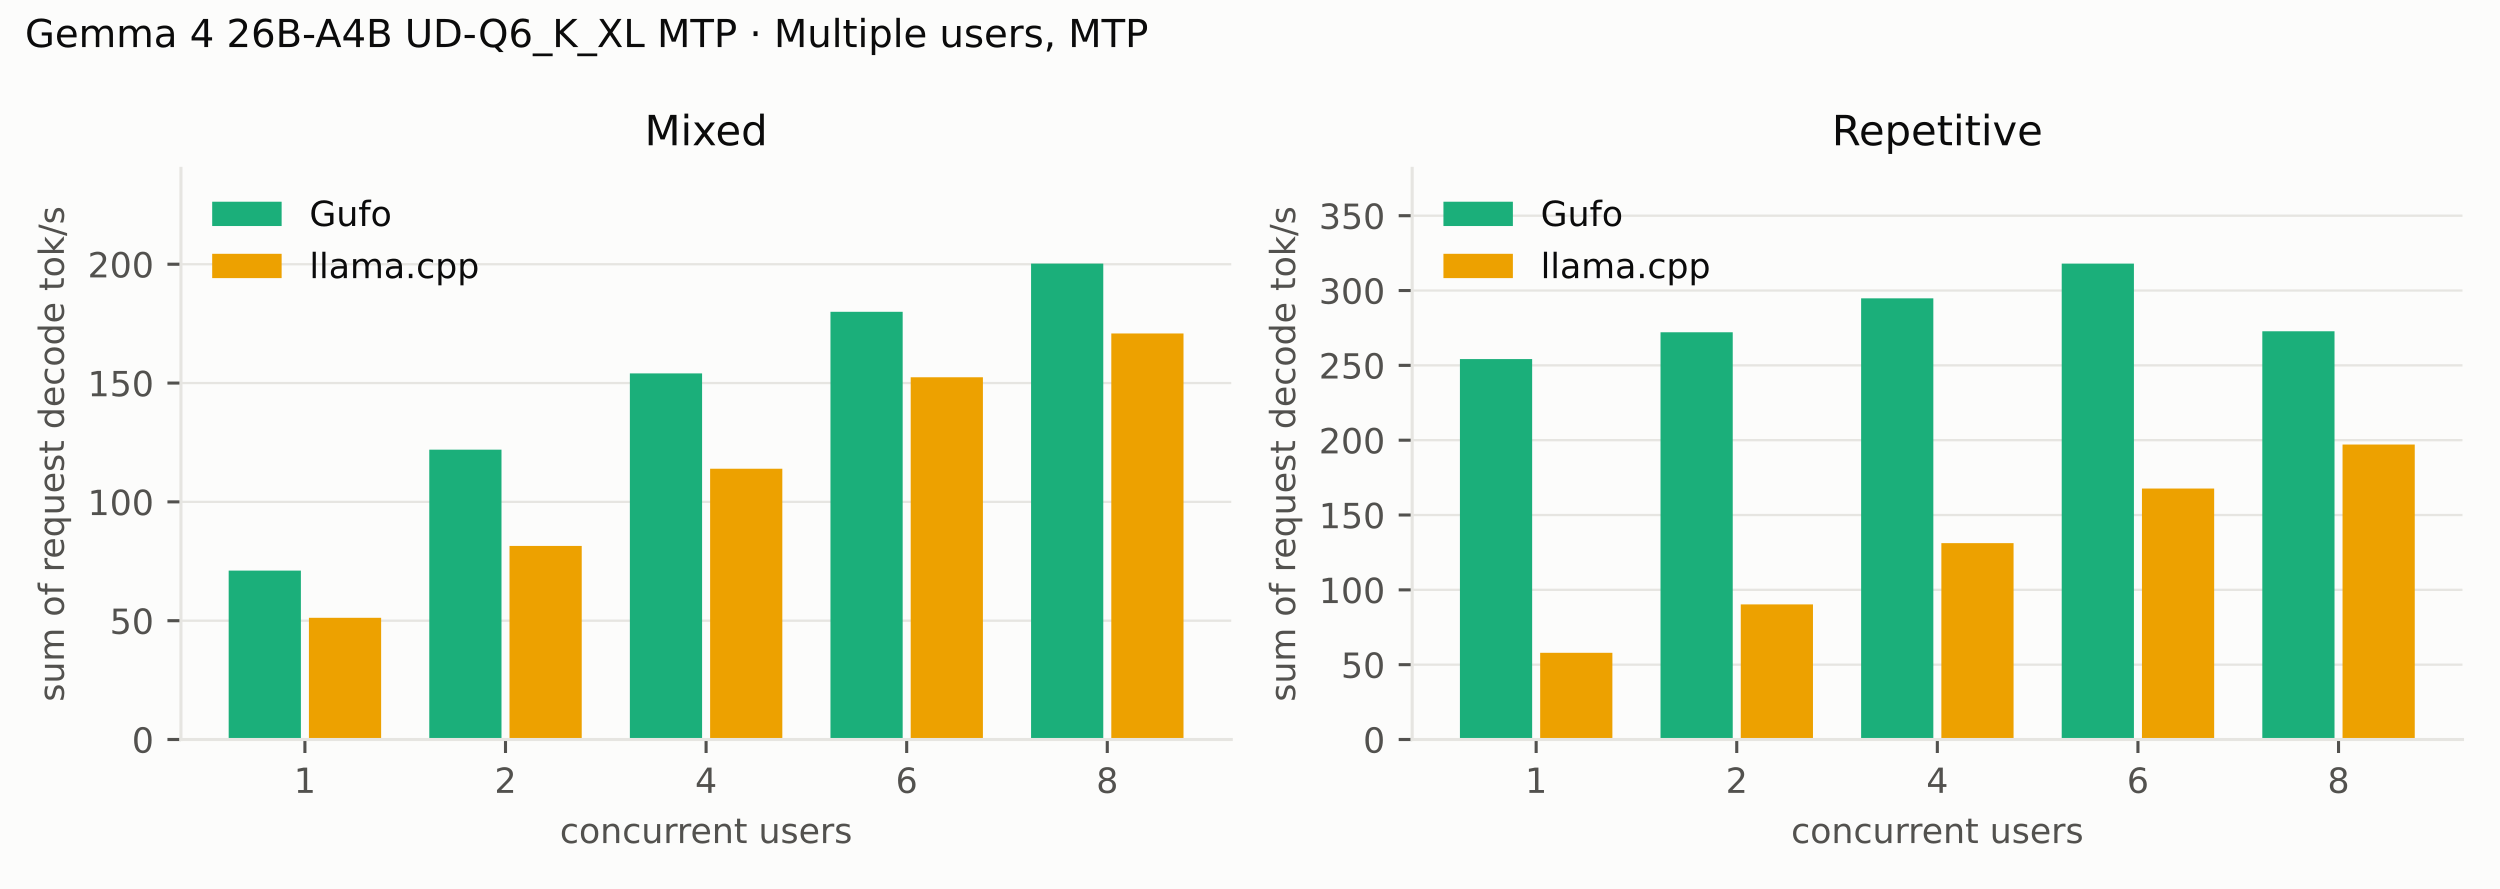
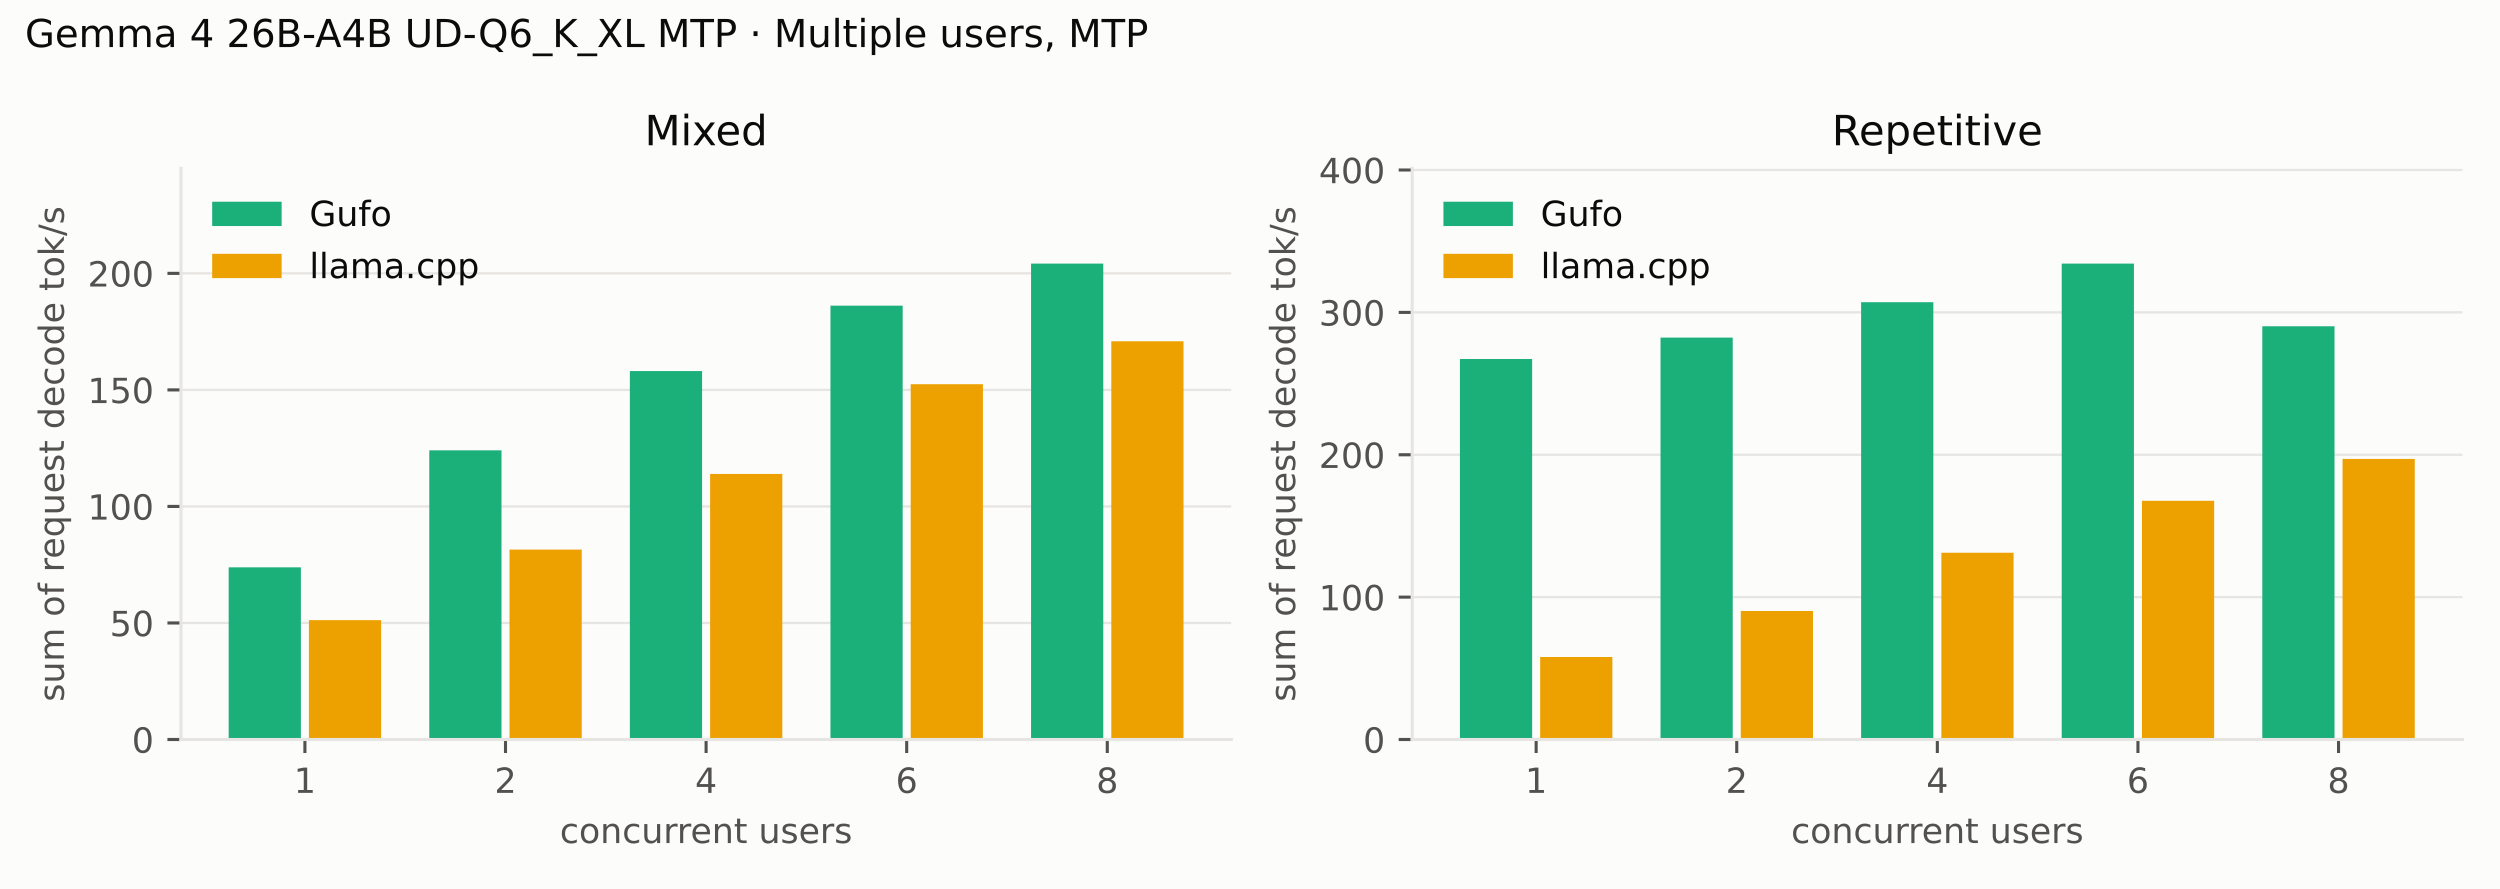
<svg xmlns="http://www.w3.org/2000/svg" xmlns:xlink="http://www.w3.org/1999/xlink" width="648pt" height="230.4pt" viewBox="0 0 648 230.4" version="1.1">
  <defs>
    <style type="text/css">*{stroke-linejoin: round; stroke-linecap: butt}</style>
  </defs>
  <g id="figure_1">
    <g id="patch_1">
      <path d="M 0 230.4 L 648 230.4 L 648 0 L 0 0 z " style="fill: #fcfcfb" />
    </g>
    <g id="axes_1">
      <g id="patch_2">
        <path d="M 46.899 191.68 L 319.14 191.68 L 319.14 43.647 L 46.899 43.647 z " style="fill: #fcfcfb" />
      </g>
      <g id="matplotlib.axis_1">
        <g id="xtick_1">
          <g id="line2d_1">
            <defs>
              <path id="m1ebf051f68" d="M 0 0 L 0 3.5 " style="stroke: #52514e; stroke-width: 0.8" />
            </defs>
            <g>
              <use xlink:href="#m1ebf051f68" x="79.032" y="191.68" style="fill: #52514e; stroke: #52514e; stroke-width: 0.8" />
            </g>
          </g>
          <g id="text_1">
            <text style="font-size: 9px; font-family: 'DejaVu Sans', 'Bitstream Vera Sans', 'Computer Modern Sans Serif', 'Lucida Grande', 'Verdana', 'Geneva', 'Lucid', 'Arial', 'Helvetica', 'Avant Garde', sans-serif; text-anchor: middle; fill: #52514e" x="79.032" y="205.518" transform="rotate(-0 79.03174 205.5179)">1</text>
          </g>
        </g>
        <g id="xtick_2">
          <g id="line2d_2">
            <g>
              <use xlink:href="#m1ebf051f68" x="131.026" y="191.68" style="fill: #52514e; stroke: #52514e; stroke-width: 0.8" />
            </g>
          </g>
          <g id="text_2">
            <text style="font-size: 9px; font-family: 'DejaVu Sans', 'Bitstream Vera Sans', 'Computer Modern Sans Serif', 'Lucida Grande', 'Verdana', 'Geneva', 'Lucid', 'Arial', 'Helvetica', 'Avant Garde', sans-serif; text-anchor: middle; fill: #52514e" x="131.026" y="205.518" transform="rotate(-0 131.0257 205.5179)">2</text>
          </g>
        </g>
        <g id="xtick_3">
          <g id="line2d_3">
            <g>
              <use xlink:href="#m1ebf051f68" x="183.02" y="191.68" style="fill: #52514e; stroke: #52514e; stroke-width: 0.8" />
            </g>
          </g>
          <g id="text_3">
            <text style="font-size: 9px; font-family: 'DejaVu Sans', 'Bitstream Vera Sans', 'Computer Modern Sans Serif', 'Lucida Grande', 'Verdana', 'Geneva', 'Lucid', 'Arial', 'Helvetica', 'Avant Garde', sans-serif; text-anchor: middle; fill: #52514e" x="183.02" y="205.518" transform="rotate(-0 183.0197 205.5179)">4</text>
          </g>
        </g>
        <g id="xtick_4">
          <g id="line2d_4">
            <g>
              <use xlink:href="#m1ebf051f68" x="235.014" y="191.68" style="fill: #52514e; stroke: #52514e; stroke-width: 0.8" />
            </g>
          </g>
          <g id="text_4">
            <text style="font-size: 9px; font-family: 'DejaVu Sans', 'Bitstream Vera Sans', 'Computer Modern Sans Serif', 'Lucida Grande', 'Verdana', 'Geneva', 'Lucid', 'Arial', 'Helvetica', 'Avant Garde', sans-serif; text-anchor: middle; fill: #52514e" x="235.014" y="205.518" transform="rotate(-0 235.0137 205.5179)">6</text>
          </g>
        </g>
        <g id="xtick_5">
          <g id="line2d_5">
            <g>
              <use xlink:href="#m1ebf051f68" x="287.008" y="191.68" style="fill: #52514e; stroke: #52514e; stroke-width: 0.8" />
            </g>
          </g>
          <g id="text_5">
            <text style="font-size: 9px; font-family: 'DejaVu Sans', 'Bitstream Vera Sans', 'Computer Modern Sans Serif', 'Lucida Grande', 'Verdana', 'Geneva', 'Lucid', 'Arial', 'Helvetica', 'Avant Garde', sans-serif; text-anchor: middle; fill: #52514e" x="287.008" y="205.518" transform="rotate(-0 287.0077 205.5179)">8</text>
          </g>
        </g>
        <g id="text_6">
          <text style="font-size: 9px; font-family: 'DejaVu Sans', 'Bitstream Vera Sans', 'Computer Modern Sans Serif', 'Lucida Grande', 'Verdana', 'Geneva', 'Lucid', 'Arial', 'Helvetica', 'Avant Garde', sans-serif; text-anchor: middle; fill: #52514e" x="183.02" y="218.518" transform="rotate(-0 183.0197 218.5179)">concurrent users</text>
        </g>
      </g>
      <g id="matplotlib.axis_2">
        <g id="ytick_1">
          <g id="line2d_6">
            <path d="M 46.899 191.68 L 319.14 191.68 " clip-path="url(#p1bdd1d52e2)" style="fill: none; stroke: #e6e5e1; stroke-width: 0.6; stroke-linecap: square" />
          </g>
          <g id="line2d_7">
            <defs>
              <path id="m680e5b1e24" d="M 0 0 L -3.5 0 " style="stroke: #52514e; stroke-width: 0.8" />
            </defs>
            <g>
              <use xlink:href="#m680e5b1e24" x="46.899" y="191.68" style="fill: #52514e; stroke: #52514e; stroke-width: 0.8" />
            </g>
          </g>
          <g id="text_7">
            <text style="font-size: 9px; font-family: 'DejaVu Sans', 'Bitstream Vera Sans', 'Computer Modern Sans Serif', 'Lucida Grande', 'Verdana', 'Geneva', 'Lucid', 'Arial', 'Helvetica', 'Avant Garde', sans-serif; text-anchor: end; fill: #52514e" x="39.899" y="195.099" transform="rotate(-0 39.89945 195.0989)">0</text>
          </g>
        </g>
        <g id="ytick_2">
          <g id="line2d_8">
-             <path d="M 46.899 160.883 L 319.14 160.883 " clip-path="url(#p1bdd1d52e2)" style="fill: none; stroke: #e6e5e1; stroke-width: 0.6; stroke-linecap: square" />
+             <path d="M 46.899 161.474 L 319.14 161.474 " clip-path="url(#p1bdd1d52e2)" style="fill: none; stroke: #e6e5e1; stroke-width: 0.6; stroke-linecap: square" />
          </g>
          <g id="line2d_9">
            <g>
-               <use xlink:href="#m680e5b1e24" x="46.899" y="160.883" style="fill: #52514e; stroke: #52514e; stroke-width: 0.8" />
+               <use xlink:href="#m680e5b1e24" x="46.899" y="161.474" style="fill: #52514e; stroke: #52514e; stroke-width: 0.8" />
            </g>
          </g>
          <g id="text_8">
-             <text style="font-size: 9px; font-family: 'DejaVu Sans', 'Bitstream Vera Sans', 'Computer Modern Sans Serif', 'Lucida Grande', 'Verdana', 'Geneva', 'Lucid', 'Arial', 'Helvetica', 'Avant Garde', sans-serif; text-anchor: end; fill: #52514e" x="39.899" y="164.302" transform="rotate(-0 39.89945 164.3019)">50</text>
+             <text style="font-size: 9px; font-family: 'DejaVu Sans', 'Bitstream Vera Sans', 'Computer Modern Sans Serif', 'Lucida Grande', 'Verdana', 'Geneva', 'Lucid', 'Arial', 'Helvetica', 'Avant Garde', sans-serif; text-anchor: end; fill: #52514e" x="39.899" y="164.893" transform="rotate(-0 39.89945 164.8931)">50</text>
          </g>
        </g>
        <g id="ytick_3">
          <g id="line2d_10">
-             <path d="M 46.899 130.086 L 319.14 130.086 " clip-path="url(#p1bdd1d52e2)" style="fill: none; stroke: #e6e5e1; stroke-width: 0.6; stroke-linecap: square" />
+             <path d="M 46.899 131.268 L 319.14 131.268 " clip-path="url(#p1bdd1d52e2)" style="fill: none; stroke: #e6e5e1; stroke-width: 0.6; stroke-linecap: square" />
          </g>
          <g id="line2d_11">
            <g>
-               <use xlink:href="#m680e5b1e24" x="46.899" y="130.086" style="fill: #52514e; stroke: #52514e; stroke-width: 0.8" />
+               <use xlink:href="#m680e5b1e24" x="46.899" y="131.268" style="fill: #52514e; stroke: #52514e; stroke-width: 0.8" />
            </g>
          </g>
          <g id="text_9">
-             <text style="font-size: 9px; font-family: 'DejaVu Sans', 'Bitstream Vera Sans', 'Computer Modern Sans Serif', 'Lucida Grande', 'Verdana', 'Geneva', 'Lucid', 'Arial', 'Helvetica', 'Avant Garde', sans-serif; text-anchor: end; fill: #52514e" x="39.899" y="133.505" transform="rotate(-0 39.89945 133.5048)">100</text>
+             <text style="font-size: 9px; font-family: 'DejaVu Sans', 'Bitstream Vera Sans', 'Computer Modern Sans Serif', 'Lucida Grande', 'Verdana', 'Geneva', 'Lucid', 'Arial', 'Helvetica', 'Avant Garde', sans-serif; text-anchor: end; fill: #52514e" x="39.899" y="134.687" transform="rotate(-0 39.89945 134.6872)">100</text>
          </g>
        </g>
        <g id="ytick_4">
          <g id="line2d_12">
-             <path d="M 46.899 99.289 L 319.14 99.289 " clip-path="url(#p1bdd1d52e2)" style="fill: none; stroke: #e6e5e1; stroke-width: 0.6; stroke-linecap: square" />
+             <path d="M 46.899 101.062 L 319.14 101.062 " clip-path="url(#p1bdd1d52e2)" style="fill: none; stroke: #e6e5e1; stroke-width: 0.6; stroke-linecap: square" />
          </g>
          <g id="line2d_13">
            <g>
-               <use xlink:href="#m680e5b1e24" x="46.899" y="99.289" style="fill: #52514e; stroke: #52514e; stroke-width: 0.8" />
+               <use xlink:href="#m680e5b1e24" x="46.899" y="101.062" style="fill: #52514e; stroke: #52514e; stroke-width: 0.8" />
            </g>
          </g>
          <g id="text_10">
-             <text style="font-size: 9px; font-family: 'DejaVu Sans', 'Bitstream Vera Sans', 'Computer Modern Sans Serif', 'Lucida Grande', 'Verdana', 'Geneva', 'Lucid', 'Arial', 'Helvetica', 'Avant Garde', sans-serif; text-anchor: end; fill: #52514e" x="39.899" y="102.708" transform="rotate(-0 39.89945 102.7077)">150</text>
+             <text style="font-size: 9px; font-family: 'DejaVu Sans', 'Bitstream Vera Sans', 'Computer Modern Sans Serif', 'Lucida Grande', 'Verdana', 'Geneva', 'Lucid', 'Arial', 'Helvetica', 'Avant Garde', sans-serif; text-anchor: end; fill: #52514e" x="39.899" y="104.481" transform="rotate(-0 39.89945 104.4813)">150</text>
          </g>
        </g>
        <g id="ytick_5">
          <g id="line2d_14">
-             <path d="M 46.899 68.492 L 319.14 68.492 " clip-path="url(#p1bdd1d52e2)" style="fill: none; stroke: #e6e5e1; stroke-width: 0.6; stroke-linecap: square" />
+             <path d="M 46.899 70.857 L 319.14 70.857 " clip-path="url(#p1bdd1d52e2)" style="fill: none; stroke: #e6e5e1; stroke-width: 0.6; stroke-linecap: square" />
          </g>
          <g id="line2d_15">
            <g>
-               <use xlink:href="#m680e5b1e24" x="46.899" y="68.492" style="fill: #52514e; stroke: #52514e; stroke-width: 0.8" />
+               <use xlink:href="#m680e5b1e24" x="46.899" y="70.857" style="fill: #52514e; stroke: #52514e; stroke-width: 0.8" />
            </g>
          </g>
          <g id="text_11">
-             <text style="font-size: 9px; font-family: 'DejaVu Sans', 'Bitstream Vera Sans', 'Computer Modern Sans Serif', 'Lucida Grande', 'Verdana', 'Geneva', 'Lucid', 'Arial', 'Helvetica', 'Avant Garde', sans-serif; text-anchor: end; fill: #52514e" x="39.899" y="71.911" transform="rotate(-0 39.89945 71.91065)">200</text>
+             <text style="font-size: 9px; font-family: 'DejaVu Sans', 'Bitstream Vera Sans', 'Computer Modern Sans Serif', 'Lucida Grande', 'Verdana', 'Geneva', 'Lucid', 'Arial', 'Helvetica', 'Avant Garde', sans-serif; text-anchor: end; fill: #52514e" x="39.899" y="74.275" transform="rotate(-0 39.89945 74.27548)">200</text>
          </g>
        </g>
        <g id="text_12">
          <text style="font-size: 9px; font-family: 'DejaVu Sans', 'Bitstream Vera Sans', 'Computer Modern Sans Serif', 'Lucida Grande', 'Verdana', 'Geneva', 'Lucid', 'Arial', 'Helvetica', 'Avant Garde', sans-serif; text-anchor: middle; fill: #52514e" x="16.559" y="117.664" transform="rotate(-90 16.55859 117.6635)">sum of request decode tok/s</text>
        </g>
      </g>
      <g id="patch_3">
-         <path d="M 59.274 191.68 L 77.992 191.68 L 77.992 147.899 L 59.274 147.899 z " clip-path="url(#p1bdd1d52e2)" style="fill: #1baf7a" />
+         <path d="M 59.274 191.68 L 77.992 191.68 L 77.992 147.054 L 59.274 147.054 z " clip-path="url(#p1bdd1d52e2)" style="fill: #1baf7a" />
      </g>
      <g id="patch_4">
-         <path d="M 111.268 191.68 L 129.986 191.68 L 129.986 116.554 L 111.268 116.554 z " clip-path="url(#p1bdd1d52e2)" style="fill: #1baf7a" />
+         <path d="M 111.268 191.68 L 129.986 191.68 L 129.986 116.721 L 111.268 116.721 z " clip-path="url(#p1bdd1d52e2)" style="fill: #1baf7a" />
      </g>
      <g id="patch_5">
-         <path d="M 163.262 191.68 L 181.98 191.68 L 181.98 96.788 L 163.262 96.788 z " clip-path="url(#p1bdd1d52e2)" style="fill: #1baf7a" />
+         <path d="M 163.262 191.68 L 181.98 191.68 L 181.98 96.175 L 163.262 96.175 z " clip-path="url(#p1bdd1d52e2)" style="fill: #1baf7a" />
      </g>
      <g id="patch_6">
-         <path d="M 215.256 191.68 L 233.974 191.68 L 233.974 80.817 L 215.256 80.817 z " clip-path="url(#p1bdd1d52e2)" style="fill: #1baf7a" />
+         <path d="M 215.256 191.68 L 233.974 191.68 L 233.974 79.224 L 215.256 79.224 z " clip-path="url(#p1bdd1d52e2)" style="fill: #1baf7a" />
      </g>
      <g id="patch_7">
        <path d="M 267.25 191.68 L 285.968 191.68 L 285.968 68.319 L 267.25 68.319 z " clip-path="url(#p1bdd1d52e2)" style="fill: #1baf7a" />
      </g>
      <g id="patch_8">
-         <path d="M 80.072 191.68 L 98.789 191.68 L 98.789 160.131 L 80.072 160.131 z " clip-path="url(#p1bdd1d52e2)" style="fill: #eda100" />
+         <path d="M 80.072 191.68 L 98.789 191.68 L 98.789 160.737 L 80.072 160.737 z " clip-path="url(#p1bdd1d52e2)" style="fill: #eda100" />
      </g>
      <g id="patch_9">
-         <path d="M 132.066 191.68 L 150.783 191.68 L 150.783 141.499 L 132.066 141.499 z " clip-path="url(#p1bdd1d52e2)" style="fill: #eda100" />
+         <path d="M 132.066 191.68 L 150.783 191.68 L 150.783 142.463 L 132.066 142.463 z " clip-path="url(#p1bdd1d52e2)" style="fill: #eda100" />
      </g>
      <g id="patch_10">
-         <path d="M 184.06 191.68 L 202.777 191.68 L 202.777 121.493 L 184.06 121.493 z " clip-path="url(#p1bdd1d52e2)" style="fill: #eda100" />
+         <path d="M 184.06 191.68 L 202.777 191.68 L 202.777 122.841 L 184.06 122.841 z " clip-path="url(#p1bdd1d52e2)" style="fill: #eda100" />
      </g>
      <g id="patch_11">
-         <path d="M 236.054 191.68 L 254.771 191.68 L 254.771 97.786 L 236.054 97.786 z " clip-path="url(#p1bdd1d52e2)" style="fill: #eda100" />
+         <path d="M 236.054 191.68 L 254.771 191.68 L 254.771 99.588 L 236.054 99.588 z " clip-path="url(#p1bdd1d52e2)" style="fill: #eda100" />
      </g>
      <g id="patch_12">
-         <path d="M 288.048 191.68 L 306.765 191.68 L 306.765 86.44 L 288.048 86.44 z " clip-path="url(#p1bdd1d52e2)" style="fill: #eda100" />
+         <path d="M 288.048 191.68 L 306.765 191.68 L 306.765 88.461 L 288.048 88.461 z " clip-path="url(#p1bdd1d52e2)" style="fill: #eda100" />
      </g>
      <g id="patch_13">
        <path d="M 46.899 191.68 L 46.899 43.647 " style="fill: none; stroke: #e6e5e1; stroke-width: 0.8; stroke-linejoin: miter; stroke-linecap: square" />
      </g>
      <g id="patch_14">
        <path d="M 46.899 191.68 L 319.14 191.68 " style="fill: none; stroke: #e6e5e1; stroke-width: 0.8; stroke-linejoin: miter; stroke-linecap: square" />
      </g>
      <g id="text_13">
        <text style="font-size: 10.8px; font-family: 'DejaVu Sans', 'Bitstream Vera Sans', 'Computer Modern Sans Serif', 'Lucida Grande', 'Verdana', 'Geneva', 'Lucid', 'Arial', 'Helvetica', 'Avant Garde', sans-serif; text-anchor: middle; fill: #0b0b0b" x="183.02" y="37.647" transform="rotate(-0 183.0197 37.64709)">Mixed</text>
      </g>
      <g id="legend_1">
        <g id="patch_15">
          <path d="M 54.999 58.586 L 72.999 58.586 L 72.999 52.286 L 54.999 52.286 z " style="fill: #1baf7a" />
        </g>
        <g id="text_14">
          <text style="font-size: 9px; font-family: 'DejaVu Sans', 'Bitstream Vera Sans', 'Computer Modern Sans Serif', 'Lucida Grande', 'Verdana', 'Geneva', 'Lucid', 'Arial', 'Helvetica', 'Avant Garde', sans-serif; text-anchor: start; fill: #0b0b0b" x="80.199" y="58.586" transform="rotate(-0 80.19945 58.58569)">Gufo</text>
        </g>
        <g id="patch_16">
          <path d="M 54.999 72.086 L 72.999 72.086 L 72.999 65.786 L 54.999 65.786 z " style="fill: #eda100" />
        </g>
        <g id="text_15">
          <text style="font-size: 9px; font-family: 'DejaVu Sans', 'Bitstream Vera Sans', 'Computer Modern Sans Serif', 'Lucida Grande', 'Verdana', 'Geneva', 'Lucid', 'Arial', 'Helvetica', 'Avant Garde', sans-serif; text-anchor: start; fill: #0b0b0b" x="80.199" y="72.086" transform="rotate(-0 80.19945 72.08639)">llama.cpp</text>
        </g>
      </g>
    </g>
    <g id="axes_2">
      <g id="patch_17">
        <path d="M 366.039 191.68 L 638.28 191.68 L 638.28 43.647 L 366.039 43.647 z " style="fill: #fcfcfb" />
      </g>
      <g id="matplotlib.axis_3">
        <g id="xtick_6">
          <g id="line2d_16">
            <g>
              <use xlink:href="#m1ebf051f68" x="398.172" y="191.68" style="fill: #52514e; stroke: #52514e; stroke-width: 0.8" />
            </g>
          </g>
          <g id="text_16">
            <text style="font-size: 9px; font-family: 'DejaVu Sans', 'Bitstream Vera Sans', 'Computer Modern Sans Serif', 'Lucida Grande', 'Verdana', 'Geneva', 'Lucid', 'Arial', 'Helvetica', 'Avant Garde', sans-serif; text-anchor: middle; fill: #52514e" x="398.172" y="205.518" transform="rotate(-0 398.1717 205.5179)">1</text>
          </g>
        </g>
        <g id="xtick_7">
          <g id="line2d_17">
            <g>
              <use xlink:href="#m1ebf051f68" x="450.166" y="191.68" style="fill: #52514e; stroke: #52514e; stroke-width: 0.8" />
            </g>
          </g>
          <g id="text_17">
            <text style="font-size: 9px; font-family: 'DejaVu Sans', 'Bitstream Vera Sans', 'Computer Modern Sans Serif', 'Lucida Grande', 'Verdana', 'Geneva', 'Lucid', 'Arial', 'Helvetica', 'Avant Garde', sans-serif; text-anchor: middle; fill: #52514e" x="450.166" y="205.518" transform="rotate(-0 450.1657 205.5179)">2</text>
          </g>
        </g>
        <g id="xtick_8">
          <g id="line2d_18">
            <g>
              <use xlink:href="#m1ebf051f68" x="502.16" y="191.68" style="fill: #52514e; stroke: #52514e; stroke-width: 0.8" />
            </g>
          </g>
          <g id="text_18">
            <text style="font-size: 9px; font-family: 'DejaVu Sans', 'Bitstream Vera Sans', 'Computer Modern Sans Serif', 'Lucida Grande', 'Verdana', 'Geneva', 'Lucid', 'Arial', 'Helvetica', 'Avant Garde', sans-serif; text-anchor: middle; fill: #52514e" x="502.16" y="205.518" transform="rotate(-0 502.1597 205.5179)">4</text>
          </g>
        </g>
        <g id="xtick_9">
          <g id="line2d_19">
            <g>
              <use xlink:href="#m1ebf051f68" x="554.154" y="191.68" style="fill: #52514e; stroke: #52514e; stroke-width: 0.8" />
            </g>
          </g>
          <g id="text_19">
            <text style="font-size: 9px; font-family: 'DejaVu Sans', 'Bitstream Vera Sans', 'Computer Modern Sans Serif', 'Lucida Grande', 'Verdana', 'Geneva', 'Lucid', 'Arial', 'Helvetica', 'Avant Garde', sans-serif; text-anchor: middle; fill: #52514e" x="554.154" y="205.518" transform="rotate(-0 554.1537 205.5179)">6</text>
          </g>
        </g>
        <g id="xtick_10">
          <g id="line2d_20">
            <g>
              <use xlink:href="#m1ebf051f68" x="606.148" y="191.68" style="fill: #52514e; stroke: #52514e; stroke-width: 0.8" />
            </g>
          </g>
          <g id="text_20">
            <text style="font-size: 9px; font-family: 'DejaVu Sans', 'Bitstream Vera Sans', 'Computer Modern Sans Serif', 'Lucida Grande', 'Verdana', 'Geneva', 'Lucid', 'Arial', 'Helvetica', 'Avant Garde', sans-serif; text-anchor: middle; fill: #52514e" x="606.148" y="205.518" transform="rotate(-0 606.1477 205.5179)">8</text>
          </g>
        </g>
        <g id="text_21">
          <text style="font-size: 9px; font-family: 'DejaVu Sans', 'Bitstream Vera Sans', 'Computer Modern Sans Serif', 'Lucida Grande', 'Verdana', 'Geneva', 'Lucid', 'Arial', 'Helvetica', 'Avant Garde', sans-serif; text-anchor: middle; fill: #52514e" x="502.16" y="218.518" transform="rotate(-0 502.1597 218.5179)">concurrent users</text>
        </g>
      </g>
      <g id="matplotlib.axis_4">
        <g id="ytick_6">
          <g id="line2d_21">
            <path d="M 366.039 191.68 L 638.28 191.68 " clip-path="url(#pbed3e39741)" style="fill: none; stroke: #e6e5e1; stroke-width: 0.6; stroke-linecap: square" />
          </g>
          <g id="line2d_22">
            <g>
              <use xlink:href="#m680e5b1e24" x="366.039" y="191.68" style="fill: #52514e; stroke: #52514e; stroke-width: 0.8" />
            </g>
          </g>
          <g id="text_22">
            <text style="font-size: 9px; font-family: 'DejaVu Sans', 'Bitstream Vera Sans', 'Computer Modern Sans Serif', 'Lucida Grande', 'Verdana', 'Geneva', 'Lucid', 'Arial', 'Helvetica', 'Avant Garde', sans-serif; text-anchor: end; fill: #52514e" x="359.039" y="195.099" transform="rotate(-0 359.0395 195.0989)">0</text>
          </g>
        </g>
        <g id="ytick_7">
          <g id="line2d_23">
-             <path d="M 366.039 172.284 L 638.28 172.284 " clip-path="url(#pbed3e39741)" style="fill: none; stroke: #e6e5e1; stroke-width: 0.6; stroke-linecap: square" />
+             <path d="M 366.039 154.777 L 638.28 154.777 " clip-path="url(#pbed3e39741)" style="fill: none; stroke: #e6e5e1; stroke-width: 0.6; stroke-linecap: square" />
          </g>
          <g id="line2d_24">
            <g>
-               <use xlink:href="#m680e5b1e24" x="366.039" y="172.284" style="fill: #52514e; stroke: #52514e; stroke-width: 0.8" />
+               <use xlink:href="#m680e5b1e24" x="366.039" y="154.777" style="fill: #52514e; stroke: #52514e; stroke-width: 0.8" />
            </g>
          </g>
          <g id="text_23">
-             <text style="font-size: 9px; font-family: 'DejaVu Sans', 'Bitstream Vera Sans', 'Computer Modern Sans Serif', 'Lucida Grande', 'Verdana', 'Geneva', 'Lucid', 'Arial', 'Helvetica', 'Avant Garde', sans-serif; text-anchor: end; fill: #52514e" x="359.039" y="175.703" transform="rotate(-0 359.0395 175.7032)">50</text>
+             <text style="font-size: 9px; font-family: 'DejaVu Sans', 'Bitstream Vera Sans', 'Computer Modern Sans Serif', 'Lucida Grande', 'Verdana', 'Geneva', 'Lucid', 'Arial', 'Helvetica', 'Avant Garde', sans-serif; text-anchor: end; fill: #52514e" x="359.039" y="158.196" transform="rotate(-0 359.0395 158.1955)">100</text>
          </g>
        </g>
        <g id="ytick_8">
          <g id="line2d_25">
-             <path d="M 366.039 152.889 L 638.28 152.889 " clip-path="url(#pbed3e39741)" style="fill: none; stroke: #e6e5e1; stroke-width: 0.6; stroke-linecap: square" />
+             <path d="M 366.039 117.873 L 638.28 117.873 " clip-path="url(#pbed3e39741)" style="fill: none; stroke: #e6e5e1; stroke-width: 0.6; stroke-linecap: square" />
          </g>
          <g id="line2d_26">
            <g>
-               <use xlink:href="#m680e5b1e24" x="366.039" y="152.889" style="fill: #52514e; stroke: #52514e; stroke-width: 0.8" />
+               <use xlink:href="#m680e5b1e24" x="366.039" y="117.873" style="fill: #52514e; stroke: #52514e; stroke-width: 0.8" />
            </g>
          </g>
          <g id="text_24">
-             <text style="font-size: 9px; font-family: 'DejaVu Sans', 'Bitstream Vera Sans', 'Computer Modern Sans Serif', 'Lucida Grande', 'Verdana', 'Geneva', 'Lucid', 'Arial', 'Helvetica', 'Avant Garde', sans-serif; text-anchor: end; fill: #52514e" x="359.039" y="156.307" transform="rotate(-0 359.0395 156.3075)">100</text>
+             <text style="font-size: 9px; font-family: 'DejaVu Sans', 'Bitstream Vera Sans', 'Computer Modern Sans Serif', 'Lucida Grande', 'Verdana', 'Geneva', 'Lucid', 'Arial', 'Helvetica', 'Avant Garde', sans-serif; text-anchor: end; fill: #52514e" x="359.039" y="121.292" transform="rotate(-0 359.0395 121.2921)">200</text>
          </g>
        </g>
        <g id="ytick_9">
          <g id="line2d_27">
-             <path d="M 366.039 133.493 L 638.28 133.493 " clip-path="url(#pbed3e39741)" style="fill: none; stroke: #e6e5e1; stroke-width: 0.6; stroke-linecap: square" />
+             <path d="M 366.039 80.97 L 638.28 80.97 " clip-path="url(#pbed3e39741)" style="fill: none; stroke: #e6e5e1; stroke-width: 0.6; stroke-linecap: square" />
          </g>
          <g id="line2d_28">
            <g>
-               <use xlink:href="#m680e5b1e24" x="366.039" y="133.493" style="fill: #52514e; stroke: #52514e; stroke-width: 0.8" />
+               <use xlink:href="#m680e5b1e24" x="366.039" y="80.97" style="fill: #52514e; stroke: #52514e; stroke-width: 0.8" />
            </g>
          </g>
          <g id="text_25">
-             <text style="font-size: 9px; font-family: 'DejaVu Sans', 'Bitstream Vera Sans', 'Computer Modern Sans Serif', 'Lucida Grande', 'Verdana', 'Geneva', 'Lucid', 'Arial', 'Helvetica', 'Avant Garde', sans-serif; text-anchor: end; fill: #52514e" x="359.039" y="136.912" transform="rotate(-0 359.0395 136.9117)">150</text>
+             <text style="font-size: 9px; font-family: 'DejaVu Sans', 'Bitstream Vera Sans', 'Computer Modern Sans Serif', 'Lucida Grande', 'Verdana', 'Geneva', 'Lucid', 'Arial', 'Helvetica', 'Avant Garde', sans-serif; text-anchor: end; fill: #52514e" x="359.039" y="84.389" transform="rotate(-0 359.0395 84.38868)">300</text>
          </g>
        </g>
        <g id="ytick_10">
          <g id="line2d_29">
-             <path d="M 366.039 114.097 L 638.28 114.097 " clip-path="url(#pbed3e39741)" style="fill: none; stroke: #e6e5e1; stroke-width: 0.6; stroke-linecap: square" />
+             <path d="M 366.039 44.066 L 638.28 44.066 " clip-path="url(#pbed3e39741)" style="fill: none; stroke: #e6e5e1; stroke-width: 0.6; stroke-linecap: square" />
          </g>
          <g id="line2d_30">
            <g>
-               <use xlink:href="#m680e5b1e24" x="366.039" y="114.097" style="fill: #52514e; stroke: #52514e; stroke-width: 0.8" />
+               <use xlink:href="#m680e5b1e24" x="366.039" y="44.066" style="fill: #52514e; stroke: #52514e; stroke-width: 0.8" />
            </g>
          </g>
          <g id="text_26">
-             <text style="font-size: 9px; font-family: 'DejaVu Sans', 'Bitstream Vera Sans', 'Computer Modern Sans Serif', 'Lucida Grande', 'Verdana', 'Geneva', 'Lucid', 'Arial', 'Helvetica', 'Avant Garde', sans-serif; text-anchor: end; fill: #52514e" x="359.039" y="117.516" transform="rotate(-0 359.0395 117.516)">200</text>
-           </g>
-         </g>
-         <g id="ytick_11">
-           <g id="line2d_31">
-             <path d="M 366.039 94.701 L 638.28 94.701 " clip-path="url(#pbed3e39741)" style="fill: none; stroke: #e6e5e1; stroke-width: 0.6; stroke-linecap: square" />
-           </g>
-           <g id="line2d_32">
-             <g>
-               <use xlink:href="#m680e5b1e24" x="366.039" y="94.701" style="fill: #52514e; stroke: #52514e; stroke-width: 0.8" />
-             </g>
-           </g>
-           <g id="text_27">
-             <text style="font-size: 9px; font-family: 'DejaVu Sans', 'Bitstream Vera Sans', 'Computer Modern Sans Serif', 'Lucida Grande', 'Verdana', 'Geneva', 'Lucid', 'Arial', 'Helvetica', 'Avant Garde', sans-serif; text-anchor: end; fill: #52514e" x="359.039" y="98.12" transform="rotate(-0 359.0395 98.12027)">250</text>
-           </g>
-         </g>
-         <g id="ytick_12">
-           <g id="line2d_33">
-             <path d="M 366.039 75.306 L 638.28 75.306 " clip-path="url(#pbed3e39741)" style="fill: none; stroke: #e6e5e1; stroke-width: 0.6; stroke-linecap: square" />
-           </g>
-           <g id="line2d_34">
-             <g>
-               <use xlink:href="#m680e5b1e24" x="366.039" y="75.306" style="fill: #52514e; stroke: #52514e; stroke-width: 0.8" />
-             </g>
-           </g>
-           <g id="text_28">
-             <text style="font-size: 9px; font-family: 'DejaVu Sans', 'Bitstream Vera Sans', 'Computer Modern Sans Serif', 'Lucida Grande', 'Verdana', 'Geneva', 'Lucid', 'Arial', 'Helvetica', 'Avant Garde', sans-serif; text-anchor: end; fill: #52514e" x="359.039" y="78.725" transform="rotate(-0 359.0395 78.72453)">300</text>
-           </g>
-         </g>
-         <g id="ytick_13">
-           <g id="line2d_35">
-             <path d="M 366.039 55.91 L 638.28 55.91 " clip-path="url(#pbed3e39741)" style="fill: none; stroke: #e6e5e1; stroke-width: 0.6; stroke-linecap: square" />
-           </g>
-           <g id="line2d_36">
-             <g>
-               <use xlink:href="#m680e5b1e24" x="366.039" y="55.91" style="fill: #52514e; stroke: #52514e; stroke-width: 0.8" />
-             </g>
-           </g>
-           <g id="text_29">
-             <text style="font-size: 9px; font-family: 'DejaVu Sans', 'Bitstream Vera Sans', 'Computer Modern Sans Serif', 'Lucida Grande', 'Verdana', 'Geneva', 'Lucid', 'Arial', 'Helvetica', 'Avant Garde', sans-serif; text-anchor: end; fill: #52514e" x="359.039" y="59.329" transform="rotate(-0 359.0395 59.3288)">350</text>
-           </g>
-         </g>
-         <g id="text_30">
+             <text style="font-size: 9px; font-family: 'DejaVu Sans', 'Bitstream Vera Sans', 'Computer Modern Sans Serif', 'Lucida Grande', 'Verdana', 'Geneva', 'Lucid', 'Arial', 'Helvetica', 'Avant Garde', sans-serif; text-anchor: end; fill: #52514e" x="359.039" y="47.485" transform="rotate(-0 359.0395 47.48526)">400</text>
+           </g>
+         </g>
+         <g id="text_27">
          <text style="font-size: 9px; font-family: 'DejaVu Sans', 'Bitstream Vera Sans', 'Computer Modern Sans Serif', 'Lucida Grande', 'Verdana', 'Geneva', 'Lucid', 'Arial', 'Helvetica', 'Avant Garde', sans-serif; text-anchor: middle; fill: #52514e" x="335.699" y="117.664" transform="rotate(-90 335.6986 117.6635)">sum of request decode tok/s</text>
        </g>
      </g>
      <g id="patch_18">
-         <path d="M 378.414 191.68 L 397.132 191.68 L 397.132 93.064 L 378.414 93.064 z " clip-path="url(#pbed3e39741)" style="fill: #1baf7a" />
+         <path d="M 378.414 191.68 L 397.132 191.68 L 397.132 93.045 L 378.414 93.045 z " clip-path="url(#pbed3e39741)" style="fill: #1baf7a" />
      </g>
      <g id="patch_19">
-         <path d="M 430.408 191.68 L 449.126 191.68 L 449.126 86.128 L 430.408 86.128 z " clip-path="url(#pbed3e39741)" style="fill: #1baf7a" />
+         <path d="M 430.408 191.68 L 449.126 191.68 L 449.126 87.509 L 430.408 87.509 z " clip-path="url(#pbed3e39741)" style="fill: #1baf7a" />
      </g>
      <g id="patch_20">
-         <path d="M 482.402 191.68 L 501.12 191.68 L 501.12 77.331 L 482.402 77.331 z " clip-path="url(#pbed3e39741)" style="fill: #1baf7a" />
+         <path d="M 482.402 191.68 L 501.12 191.68 L 501.12 78.335 L 482.402 78.335 z " clip-path="url(#pbed3e39741)" style="fill: #1baf7a" />
      </g>
      <g id="patch_21">
        <path d="M 534.396 191.68 L 553.114 191.68 L 553.114 68.319 L 534.396 68.319 z " clip-path="url(#pbed3e39741)" style="fill: #1baf7a" />
      </g>
      <g id="patch_22">
-         <path d="M 586.39 191.68 L 605.108 191.68 L 605.108 85.872 L 586.39 85.872 z " clip-path="url(#pbed3e39741)" style="fill: #1baf7a" />
+         <path d="M 586.39 191.68 L 605.108 191.68 L 605.108 84.575 L 586.39 84.575 z " clip-path="url(#pbed3e39741)" style="fill: #1baf7a" />
      </g>
      <g id="patch_23">
-         <path d="M 399.212 191.68 L 417.929 191.68 L 417.929 169.204 L 399.212 169.204 z " clip-path="url(#pbed3e39741)" style="fill: #eda100" />
+         <path d="M 399.212 191.68 L 417.929 191.68 L 417.929 170.298 L 399.212 170.298 z " clip-path="url(#pbed3e39741)" style="fill: #eda100" />
      </g>
      <g id="patch_24">
-         <path d="M 451.206 191.68 L 469.923 191.68 L 469.923 156.659 L 451.206 156.659 z " clip-path="url(#pbed3e39741)" style="fill: #eda100" />
+         <path d="M 451.206 191.68 L 469.923 191.68 L 469.923 158.364 L 451.206 158.364 z " clip-path="url(#pbed3e39741)" style="fill: #eda100" />
      </g>
      <g id="patch_25">
-         <path d="M 503.2 191.68 L 521.917 191.68 L 521.917 140.786 L 503.2 140.786 z " clip-path="url(#pbed3e39741)" style="fill: #eda100" />
+         <path d="M 503.2 191.68 L 521.917 191.68 L 521.917 143.263 L 503.2 143.263 z " clip-path="url(#pbed3e39741)" style="fill: #eda100" />
      </g>
      <g id="patch_26">
-         <path d="M 555.194 191.68 L 573.911 191.68 L 573.911 126.634 L 555.194 126.634 z " clip-path="url(#pbed3e39741)" style="fill: #eda100" />
+         <path d="M 555.194 191.68 L 573.911 191.68 L 573.911 129.8 L 555.194 129.8 z " clip-path="url(#pbed3e39741)" style="fill: #eda100" />
      </g>
      <g id="patch_27">
-         <path d="M 607.188 191.68 L 625.905 191.68 L 625.905 115.23 L 607.188 115.23 z " clip-path="url(#pbed3e39741)" style="fill: #eda100" />
+         <path d="M 607.188 191.68 L 625.905 191.68 L 625.905 118.951 L 607.188 118.951 z " clip-path="url(#pbed3e39741)" style="fill: #eda100" />
      </g>
      <g id="patch_28">
        <path d="M 366.039 191.68 L 366.039 43.647 " style="fill: none; stroke: #e6e5e1; stroke-width: 0.8; stroke-linejoin: miter; stroke-linecap: square" />
      </g>
      <g id="patch_29">
        <path d="M 366.039 191.68 L 638.28 191.68 " style="fill: none; stroke: #e6e5e1; stroke-width: 0.8; stroke-linejoin: miter; stroke-linecap: square" />
      </g>
-       <g id="text_31">
+       <g id="text_28">
        <text style="font-size: 10.8px; font-family: 'DejaVu Sans', 'Bitstream Vera Sans', 'Computer Modern Sans Serif', 'Lucida Grande', 'Verdana', 'Geneva', 'Lucid', 'Arial', 'Helvetica', 'Avant Garde', sans-serif; text-anchor: middle; fill: #0b0b0b" x="502.16" y="37.647" transform="rotate(-0 502.1597 37.64709)">Repetitive</text>
      </g>
      <g id="legend_2">
        <g id="patch_30">
          <path d="M 374.139 58.586 L 392.139 58.586 L 392.139 52.286 L 374.139 52.286 z " style="fill: #1baf7a" />
        </g>
-         <g id="text_32">
+         <g id="text_29">
          <text style="font-size: 9px; font-family: 'DejaVu Sans', 'Bitstream Vera Sans', 'Computer Modern Sans Serif', 'Lucida Grande', 'Verdana', 'Geneva', 'Lucid', 'Arial', 'Helvetica', 'Avant Garde', sans-serif; text-anchor: start; fill: #0b0b0b" x="399.339" y="58.586" transform="rotate(-0 399.3395 58.58569)">Gufo</text>
        </g>
        <g id="patch_31">
          <path d="M 374.139 72.086 L 392.139 72.086 L 392.139 65.786 L 374.139 65.786 z " style="fill: #eda100" />
        </g>
-         <g id="text_33">
+         <g id="text_30">
          <text style="font-size: 9px; font-family: 'DejaVu Sans', 'Bitstream Vera Sans', 'Computer Modern Sans Serif', 'Lucida Grande', 'Verdana', 'Geneva', 'Lucid', 'Arial', 'Helvetica', 'Avant Garde', sans-serif; text-anchor: start; fill: #0b0b0b" x="399.339" y="72.086" transform="rotate(-0 399.3395 72.08639)">llama.cpp</text>
        </g>
      </g>
    </g>
-     <g id="text_34">
+     <g id="text_31">
      <text style="font-size: 10px; font-family: 'DejaVu Sans', 'Bitstream Vera Sans', 'Computer Modern Sans Serif', 'Lucida Grande', 'Verdana', 'Geneva', 'Lucid', 'Arial', 'Helvetica', 'Avant Garde', sans-serif; text-anchor: start; fill: #0b0b0b" x="6.48" y="12.206" transform="rotate(-0 6.48 12.20644)">Gemma 4 26B-A4B UD-Q6_K_XL MTP · Multiple users, MTP</text>
    </g>
  </g>
  <defs>
    <clipPath id="p1bdd1d52e2">
      <rect x="46.899" y="43.647" width="272.241" height="148.033" />
    </clipPath>
    <clipPath id="pbed3e39741">
      <rect x="366.039" y="43.647" width="272.241" height="148.033" />
    </clipPath>
  </defs>
</svg>
